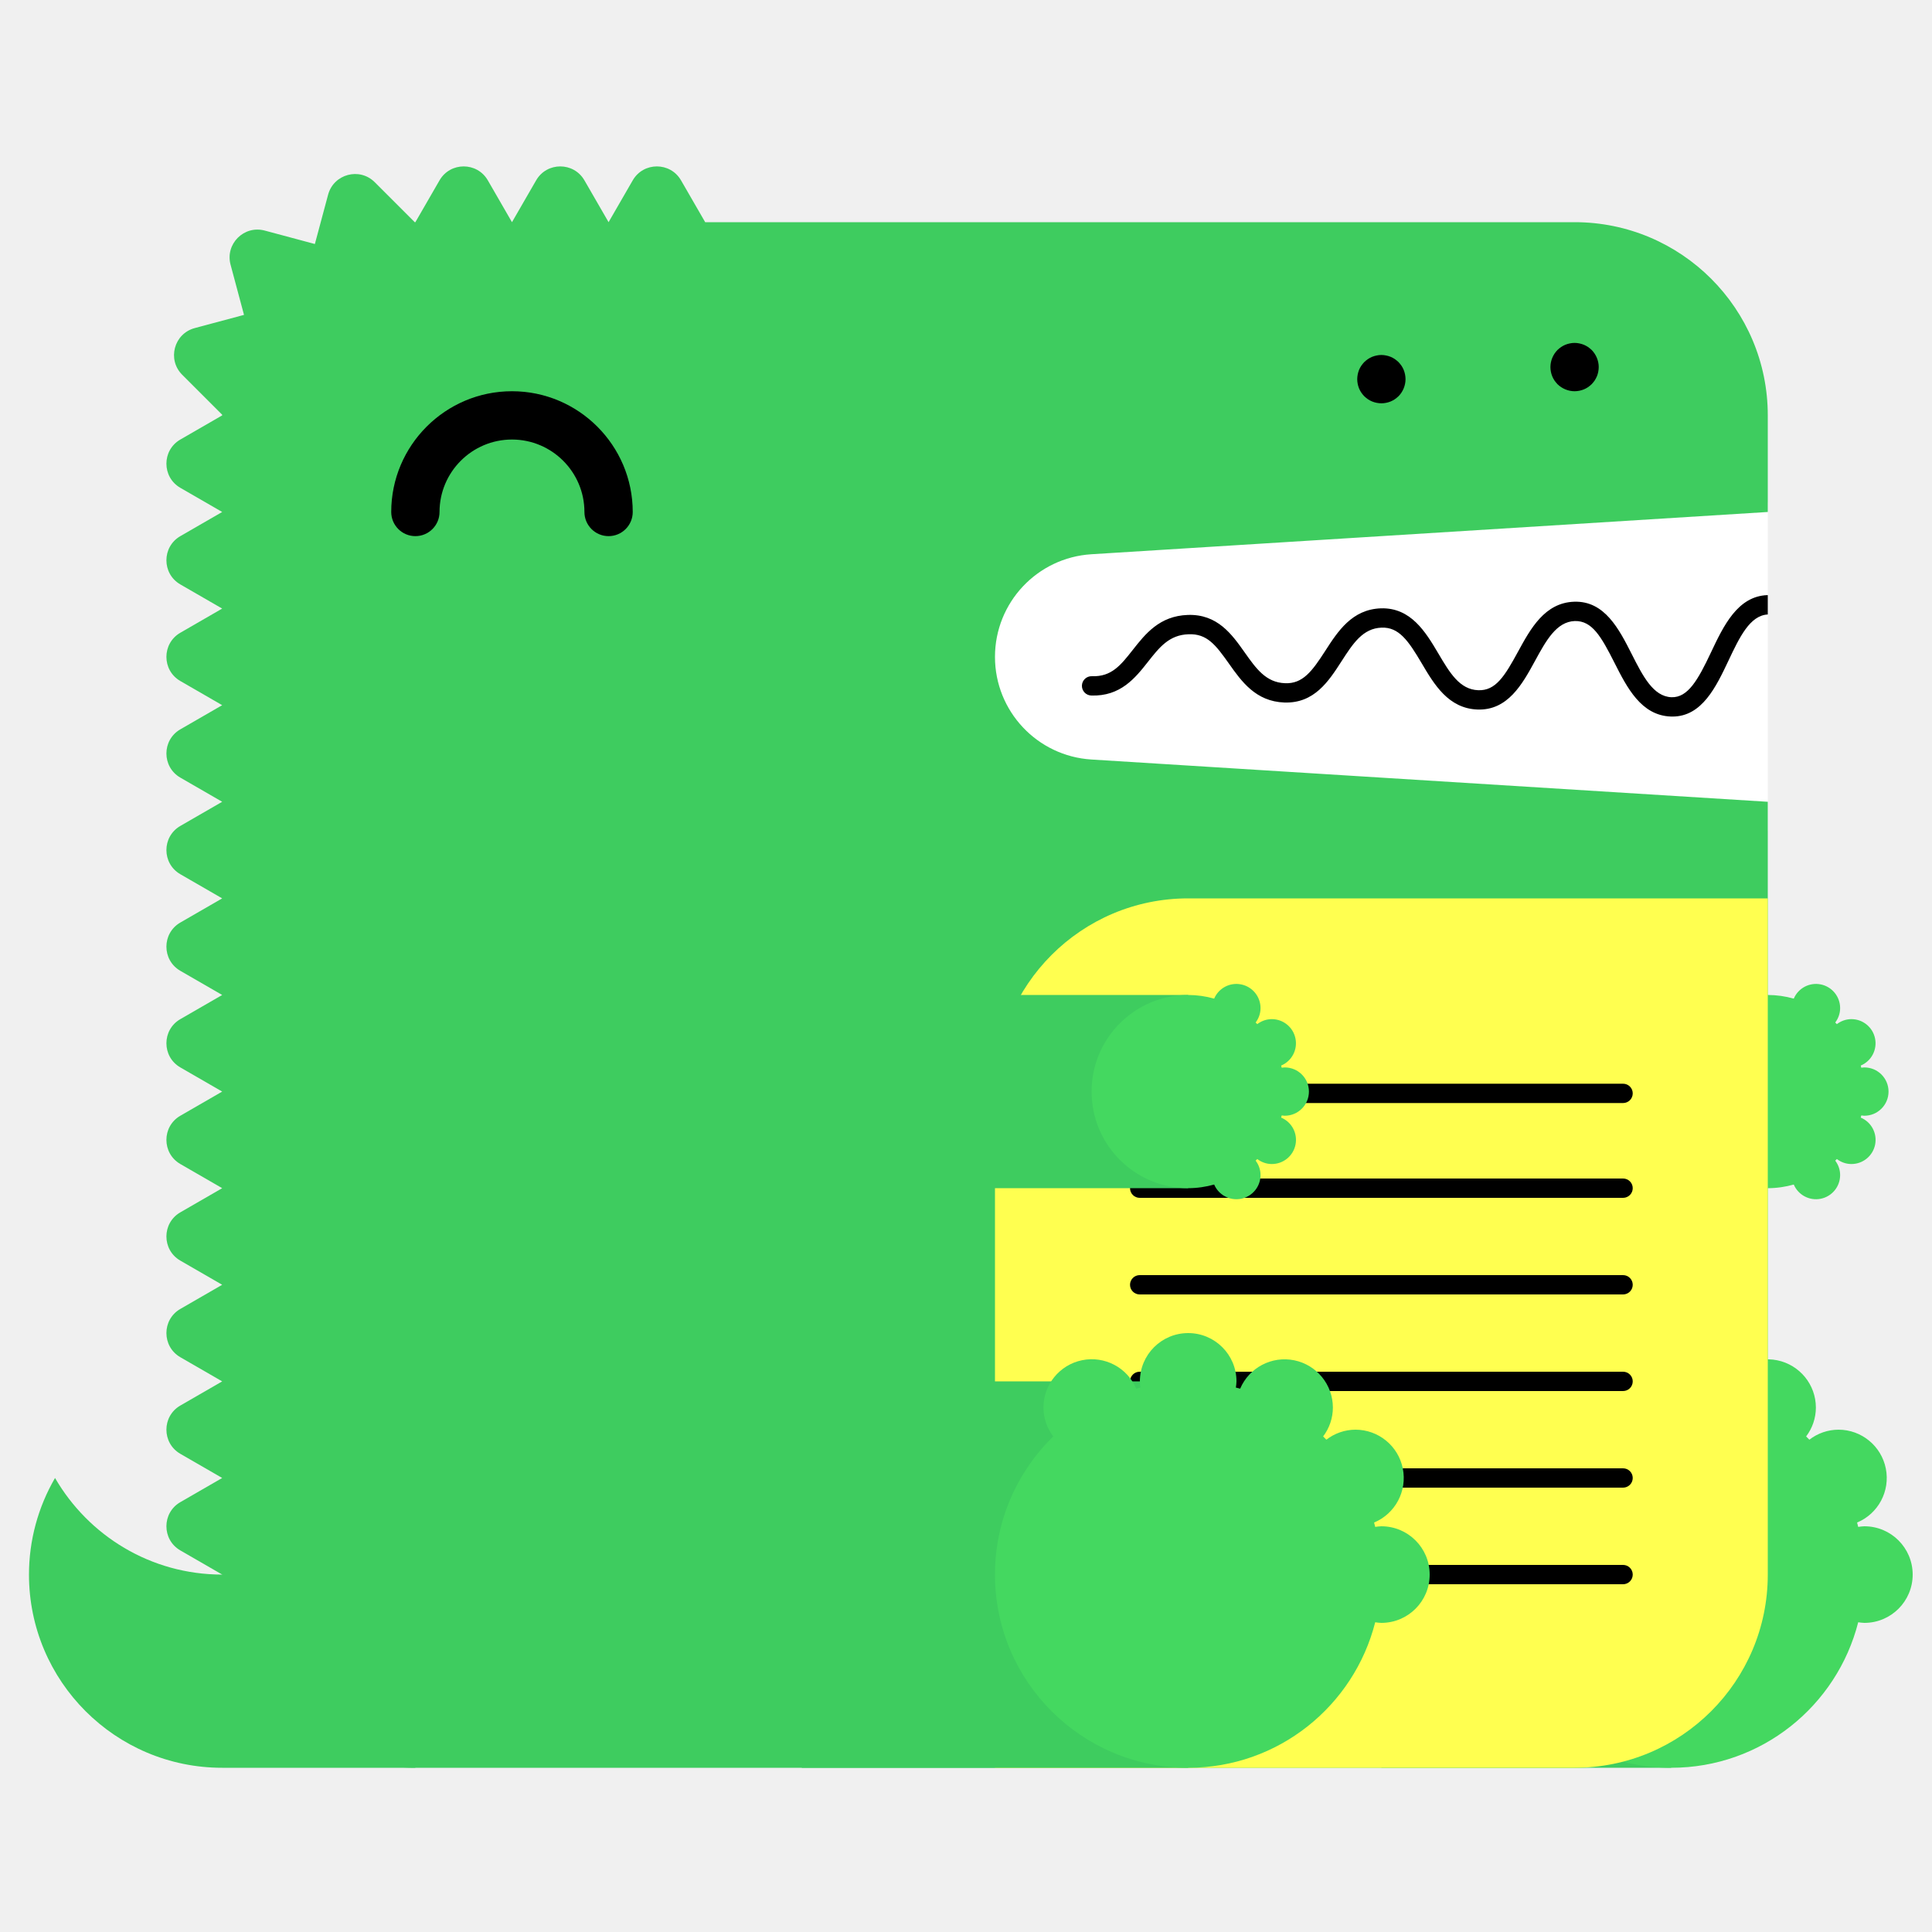
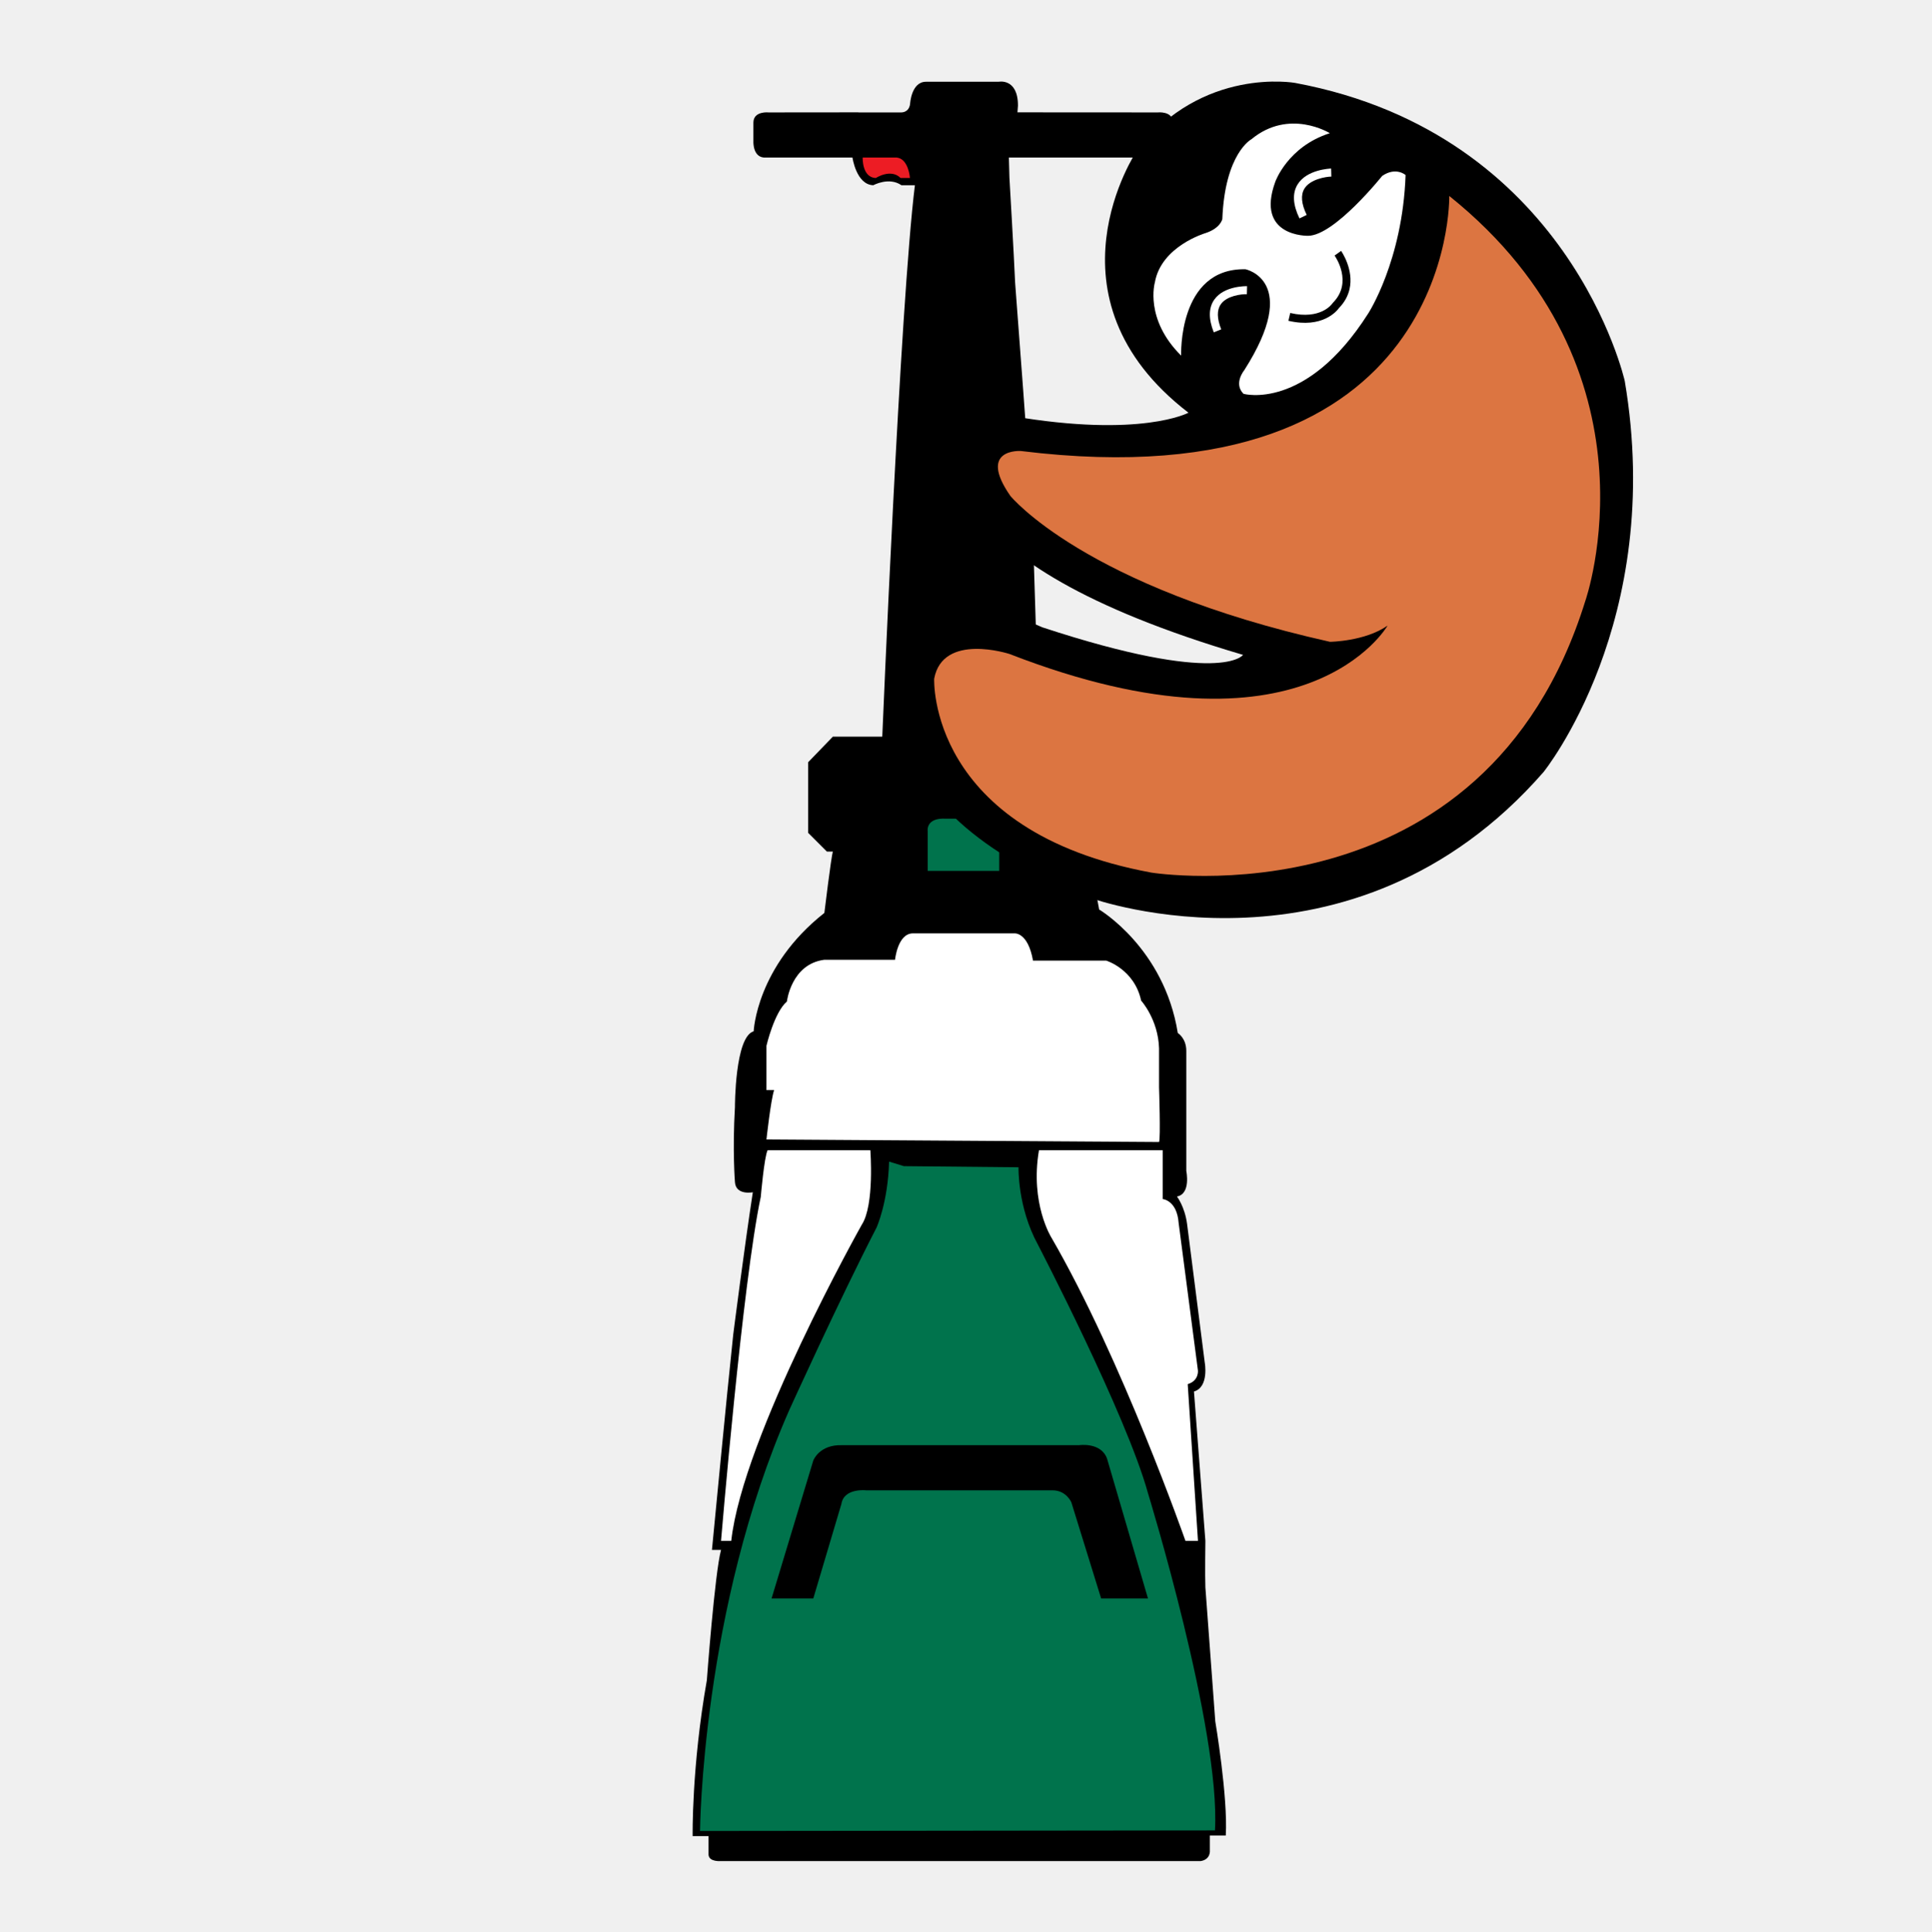
- <svg xmlns="http://www.w3.org/2000/svg" width="200" height="200" viewBox="0 0 200 200">
-   <g fill="none" fill-rule="evenodd">
-     <path fill="#FFF" d="M99 52h84v34H99z" />
-     <path d="M23 163c-7.398 0-13.843-4.027-17.303-10A19.886 19.886 0 0 0 3 163c0 11.046 8.954 20 20 20h20v-20H23z" fill="#3ECC5F" />
-     <path d="M112.98 57.376L183 53V43c0-11.046-8.954-20-20-20H73l-2.5-4.33c-1.112-1.925-3.889-1.925-5 0L63 23l-2.5-4.33c-1.111-1.925-3.889-1.925-5 0L53 23l-2.5-4.33c-1.111-1.925-3.889-1.925-5 0L43 23c-.022 0-.042.003-.065.003l-4.142-4.141c-1.57-1.571-4.252-.853-4.828 1.294l-1.369 5.104-5.192-1.392c-2.148-.575-4.111 1.389-3.535 3.536l1.39 5.193-5.102 1.367c-2.148.576-2.867 3.259-1.296 4.83l4.142 4.142c0 .021-.003.042-.003.064l-4.33 2.5c-1.925 1.111-1.925 3.889 0 5L23 53l-4.33 2.5c-1.925 1.111-1.925 3.889 0 5L23 63l-4.33 2.5c-1.925 1.111-1.925 3.889 0 5L23 73l-4.33 2.5c-1.925 1.111-1.925 3.889 0 5L23 83l-4.33 2.5c-1.925 1.111-1.925 3.889 0 5L23 93l-4.33 2.5c-1.925 1.111-1.925 3.889 0 5L23 103l-4.33 2.5c-1.925 1.111-1.925 3.889 0 5L23 113l-4.33 2.5c-1.925 1.111-1.925 3.889 0 5L23 123l-4.33 2.5c-1.925 1.111-1.925 3.889 0 5L23 133l-4.33 2.5c-1.925 1.111-1.925 3.889 0 5L23 143l-4.33 2.5c-1.925 1.111-1.925 3.889 0 5L23 153l-4.33 2.5c-1.925 1.111-1.925 3.889 0 5L23 163c0 11.046 8.954 20 20 20h120c11.046 0 20-8.954 20-20V83l-70.02-4.376A10.645 10.645 0 0 1 103 68c0-5.621 4.37-10.273 9.98-10.624" fill="#3ECC5F" />
-     <path fill="#3ECC5F" d="M143 183h30v-40h-30z" />
-     <path d="M193 158c-.219 0-.428.037-.639.064-.038-.15-.074-.301-.116-.451A5 5 0 0 0 190.32 148a4.96 4.96 0 0 0-3.016 1.036 26.531 26.531 0 0 0-.335-.336 4.955 4.955 0 0 0 1.011-2.987 5 5 0 0 0-9.599-1.959c-.148-.042-.297-.077-.445-.115.027-.211.064-.42.064-.639a5 5 0 0 0-5-5 5 5 0 0 0-5 5c0 .219.037.428.064.639-.148.038-.297.073-.445.115a4.998 4.998 0 0 0-9.599 1.959c0 1.125.384 2.151 1.011 2.987-3.717 3.632-6.031 8.693-6.031 14.3 0 11.046 8.954 20 20 20 9.339 0 17.16-6.41 19.361-15.064.211.027.42.064.639.064a5 5 0 0 0 5-5 5 5 0 0 0-5-5" fill="#44D860" />
-     <path fill="#3ECC5F" d="M153 123h30v-20h-30z" />
-     <path d="M193 115.5a2.5 2.5 0 1 0 0-5c-.109 0-.214.019-.319.032-.02-.075-.037-.15-.058-.225a2.501 2.501 0 0 0-.963-4.807c-.569 0-1.088.197-1.508.518a6.653 6.653 0 0 0-.168-.168c.314-.417.506-.931.506-1.494a2.5 2.5 0 0 0-4.8-.979A9.987 9.987 0 0 0 183 103c-5.522 0-10 4.478-10 10s4.478 10 10 10c.934 0 1.833-.138 2.69-.377a2.5 2.5 0 0 0 4.8-.979c0-.563-.192-1.077-.506-1.494.057-.055.113-.111.168-.168.42.321.939.518 1.508.518a2.5 2.5 0 0 0 .963-4.807c.021-.074.038-.15.058-.225.105.013.21.032.319.032" fill="#44D860" />
-     <path d="M63 55.5a2.5 2.5 0 0 1-2.5-2.5c0-4.136-3.364-7.5-7.5-7.5s-7.5 3.364-7.5 7.5a2.5 2.5 0 1 1-5 0c0-6.893 5.607-12.5 12.5-12.5S65.5 46.107 65.5 53a2.5 2.5 0 0 1-2.5 2.5" fill="#000" />
-     <path d="M103 183h60c11.046 0 20-8.954 20-20V93h-60c-11.046 0-20 8.954-20 20v70z" fill="#FFFF50" />
-     <path d="M168.02 124h-50.04a1 1 0 1 1 0-2h50.04a1 1 0 1 1 0 2m0 20h-50.04a1 1 0 1 1 0-2h50.04a1 1 0 1 1 0 2m0 20h-50.04a1 1 0 1 1 0-2h50.04a1 1 0 1 1 0 2m0-49.814h-50.04a1 1 0 1 1 0-2h50.04a1 1 0 1 1 0 2m0 19.814h-50.04a1 1 0 1 1 0-2h50.04a1 1 0 1 1 0 2m0 20h-50.04a1 1 0 1 1 0-2h50.04a1 1 0 1 1 0 2M183 61.611c-.012 0-.022-.006-.034-.005-3.09.105-4.552 3.196-5.842 5.923-1.346 2.85-2.387 4.703-4.093 4.647-1.889-.068-2.969-2.202-4.113-4.46-1.314-2.594-2.814-5.536-5.963-5.426-3.046.104-4.513 2.794-5.807 5.167-1.377 2.528-2.314 4.065-4.121 3.994-1.927-.07-2.951-1.805-4.136-3.813-1.321-2.236-2.848-4.75-5.936-4.664-2.994.103-4.465 2.385-5.763 4.4-1.373 2.13-2.335 3.428-4.165 3.351-1.973-.07-2.992-1.51-4.171-3.177-1.324-1.873-2.816-3.993-5.895-3.89-2.928.1-4.399 1.97-5.696 3.618-1.232 1.564-2.194 2.802-4.229 2.724a1 1 0 0 0-.072 2c3.017.101 4.545-1.8 5.872-3.487 1.177-1.496 2.193-2.787 4.193-2.855 1.926-.082 2.829 1.115 4.195 3.045 1.297 1.834 2.769 3.914 5.731 4.021 3.103.104 4.596-2.215 5.918-4.267 1.182-1.834 2.202-3.417 4.15-3.484 1.793-.067 2.769 1.35 4.145 3.681 1.297 2.197 2.766 4.686 5.787 4.796 3.125.108 4.634-2.62 5.949-5.035 1.139-2.088 2.214-4.06 4.119-4.126 1.793-.042 2.728 1.595 4.111 4.33 1.292 2.553 2.757 5.445 5.825 5.556l.169.003c3.064 0 4.518-3.075 5.805-5.794 1.139-2.41 2.217-4.68 4.067-4.773v-2z" fill="#000" />
-     <path fill="#3ECC5F" d="M83 183h40v-40H83z" />
-     <path d="M143 158c-.219 0-.428.037-.639.064-.038-.15-.074-.301-.116-.451A5 5 0 0 0 140.32 148a4.96 4.96 0 0 0-3.016 1.036 26.531 26.531 0 0 0-.335-.336 4.955 4.955 0 0 0 1.011-2.987 5 5 0 0 0-9.599-1.959c-.148-.042-.297-.077-.445-.115.027-.211.064-.42.064-.639a5 5 0 0 0-5-5 5 5 0 0 0-5 5c0 .219.037.428.064.639-.148.038-.297.073-.445.115a4.998 4.998 0 0 0-9.599 1.959c0 1.125.384 2.151 1.011 2.987-3.717 3.632-6.031 8.693-6.031 14.3 0 11.046 8.954 20 20 20 9.339 0 17.16-6.41 19.361-15.064.211.027.42.064.639.064a5 5 0 0 0 5-5 5 5 0 0 0-5-5" fill="#44D860" />
-     <path fill="#3ECC5F" d="M83 123h40v-20H83z" />
-     <path d="M133 115.5a2.5 2.5 0 1 0 0-5c-.109 0-.214.019-.319.032-.02-.075-.037-.15-.058-.225a2.501 2.501 0 0 0-.963-4.807c-.569 0-1.088.197-1.508.518a6.653 6.653 0 0 0-.168-.168c.314-.417.506-.931.506-1.494a2.5 2.5 0 0 0-4.8-.979A9.987 9.987 0 0 0 123 103c-5.522 0-10 4.478-10 10s4.478 10 10 10c.934 0 1.833-.138 2.69-.377a2.5 2.5 0 0 0 4.8-.979c0-.563-.192-1.077-.506-1.494.057-.055.113-.111.168-.168.42.321.939.518 1.508.518a2.5 2.5 0 0 0 .963-4.807c.021-.074.038-.15.058-.225.105.013.21.032.319.032" fill="#44D860" />
-     <path d="M143 41.75c-.16 0-.33-.02-.49-.05a2.52 2.52 0 0 1-.47-.14c-.15-.06-.29-.14-.431-.23-.13-.09-.259-.2-.38-.31-.109-.12-.219-.24-.309-.38s-.17-.28-.231-.43a2.619 2.619 0 0 1-.189-.96c0-.16.02-.33.05-.49.03-.16.08-.31.139-.47.061-.15.141-.29.231-.43.09-.13.2-.26.309-.38.121-.11.25-.22.38-.31.141-.09.281-.17.431-.23.149-.06.31-.11.47-.14.32-.07.65-.07.98 0 .159.03.32.08.47.14.149.06.29.14.43.23.13.09.259.2.38.31.11.12.22.25.31.38.09.14.17.28.23.43.06.16.11.31.14.47.029.16.05.33.05.49 0 .66-.271 1.31-.73 1.77-.121.11-.25.22-.38.31-.14.09-.281.17-.43.23a2.565 2.565 0 0 1-.96.19m20-1.25c-.66 0-1.3-.27-1.771-.73a3.802 3.802 0 0 1-.309-.38c-.09-.14-.17-.28-.231-.43a2.619 2.619 0 0 1-.189-.96c0-.66.27-1.3.729-1.77.121-.11.25-.22.38-.31.141-.09.281-.17.431-.23.149-.06.31-.11.47-.14.32-.07.66-.07.98 0 .159.03.32.08.47.14.149.06.29.14.43.23.13.09.259.2.38.31.459.47.73 1.11.73 1.77 0 .16-.021.33-.05.49-.03.16-.08.32-.14.47-.07.15-.14.29-.23.43-.09.13-.2.26-.31.38-.121.11-.25.22-.38.31-.14.09-.281.17-.43.23a2.565 2.565 0 0 1-.96.19" fill="#000" />
+ <svg xmlns="http://www.w3.org/2000/svg" version="1.1" id="Layer_1" x="0px" y="0px" width="566.93px" height="566.93px" viewBox="0 0 566.93 566.93" enable-background="new 0 0 566.93 566.93" xml:space="preserve">
+   <g>
+     <path d="M359.834,538.833c0.667-11.334-3.074-33.5-3.074-33.5l-2.908-39.332c-0.148-3.333,0-13.667,0-13.667L350.5,408.5   c4.5-1.333,3.167-8.5,3.167-8.5l-5.186-40.667c-0.686-5.167-2.981-8.083-2.981-8.083c4.166-0.75,2.75-7.5,2.75-7.5V308.5   c0-3.75-2.5-5.25-2.5-5.25c-4-25-23.083-36.25-23.083-36.25l-3.167-17l2.167-0.167l6-6v-21.5l-6.334-6l-16.5,0.333   c0.166-6.5-1.666-61.833-1.666-61.833C302.667,144.167,298,83,298,83c-0.334-8-1.666-30.75-1.666-30.75l-0.167-6h44.498   c3.833,0.25,3.667-4.583,3.667-4.583V36c0-3.5-4.5-3-4.5-3l-41.141-0.024L298.833,31c0-8.167-5.666-7-5.666-7h-21.333   c-4.333,0-4.667,6.5-4.667,6.5c-0.333,2.667-2.667,2.5-2.667,2.5h-12.502L252,32.975L225.667,33c0,0-4.5-0.5-4.5,3v5.667   c0,0-0.166,4.833,3.667,4.583h25.417c0,0,1.125,8,6.125,8.125c0,0,4.596-2.532,8.25,0h3.954C264.263,89.077,259,216.25,259,216.25   h-14.5l-7.25,7.5v20.75l5.5,5.5h1.75c-0.5,1.5-2.5,18-2.5,18c-20,15.75-20.75,34.75-20.75,34.75c-5.549,1.576-5.5,22.25-5.5,22.25   c-0.75,12.75,0,22,0,22c0.25,4,5.25,3,5.25,3c-2.5,16.25-5.75,41.75-5.75,41.75C213.5,408,209,455,209,455h2.667   c-1.833,6.75-4.167,38.25-4.167,38.25c-4.5,25.5-4.167,45.75-4.167,45.75H208v5.5c0.167,2.167,3.667,1.833,3.667,1.833H352.5   c3-0.5,2.667-3.166,2.667-3.166v-4.334H359.834z" />
+     <path fill="#00734C" d="M205.5,537.5c0,0,0.5-65.167,26.167-123.5c0,0,14.667-32.332,25.667-53.666c0,0,3.333-7.334,3.667-19.334   l4.333,1.334L299,342.667c0,0-0.333,11.667,5.667,22.667c0,0,26,50,32.333,73c0,0,21.334,69.404,19.667,99L205.5,537.5z" />
+     <path fill="#FFFFFF" d="M211.667,452.334c0,0,6.333-76,11.667-101c0,0,1-11.666,2-13.666H255.5c0,0,1.25,16.082-2.5,21.832   c0,0-34.992,62.264-38.333,92.834H211.667z" />
+     <path fill="#FFFFFF" d="M305,337.668h36.334V352c0,0,4.166,0.334,4.666,7l5.667,43.333c0,0,0.333,3-3,4l3.009,46.001H348   c0,0-18.666-53.334-39.333-89.001C308.667,363.333,302.333,353.336,305,337.668z" />
+     <path fill="#FFFFFF" d="M225,334.5c0,0,1.25-11.5,2.25-14.5H225v-13c0,0,2.25-9.75,6-13c0,0,1.25-11,11-12.25h20.75   c0,0,0.75-7.75,5.25-7.75h29.75c0,0,4-0.5,5.5,8h21.5c0,0,8.25,2.5,10.25,11.75c0,0,5,5.5,5.25,14v11.5c0,0,0.5,15,0,16L225,334.5z   " />
+     <path fill="#00734C" d="M272.333,255.667V244c0,0-0.667-4,5.333-3.667h10.667c0,0,4.333-0.667,5,3.333v12H272.333z" />
+     <path fill="#ED1C24" d="M257.125,52.25c0,0,4.375-2.875,7.25,0h2.75c0,0-0.375-5.625-3.875-6h-10   C253.25,46.25,253,52.125,257.125,52.25z" />
+     <path d="M238.75,469.25H226.5l12.25-40.5c0,0,1.75-4.75,8.5-4.5h69.5c0,0,6.5-1,8.25,4l12,41h-13.75L314.5,441c0,0-1.5-3.5-5.5-3.5   h-54.75c0,0-6.5-0.75-7.25,4L238.75,469.25z" />
+   </g>
+   <g>
+     <path d="M333.747,44.23c0,0-29.024,42.981,15.14,76.926c0,0-13.815,7.481-51.805,0.99c0,0-10.448-1.031-14.09,10.668   c0,0-13.745,31.194,81.924,59.434c0,0-6.32,9.22-58.985-8.11c0,0-30.108-14.422-39.87,5.616c0,0-21.086,44.824,54.395,73.954   c0,0,76.332,27.468,132.655-37.056c0,0,35.812-44.194,23.853-114.807c0,0-16.161-72.515-96.782-87.505   C380.181,24.339,352.98,19.421,333.747,44.23z" />
+     <g>
+       <g>
+         <path fill="#FFFFFF" d="M390.831,51.832l-0.062-2.353c-0.292,0.009-7.161,0.245-9.862,4.682     c-1.572,2.576-1.383,5.927,0.564,9.957l2.12-1.026c-1.577-3.258-1.801-5.852-0.674-7.707     C384.608,52.6,389.206,51.875,390.831,51.832z" />
+       </g>
+     </g>
+     <g>
+       <g>
+         <path fill="#FFFFFF" d="M366.032,86.361l0.06-2.354c-0.274-0.007-6.785-0.129-9.641,3.966c-1.669,2.392-1.715,5.615-0.136,9.578     l2.185-0.873c-1.266-3.182-1.307-5.658-0.118-7.358C360.154,86.774,364.505,86.319,366.032,86.361z" />
+       </g>
+     </g>
+     <path fill="none" stroke="#00AEEF" stroke-miterlimit="10" d="M380.445,77.539c0,0-2.993,3.164-1.395,6.013   c0,0,2.081,3.441,6.075-1.756c0,0,3.289-3.502,1.277-5.52C386.403,76.275,384.646,73.726,380.445,77.539z" />
+     <path fill="#FFFFFF" d="M401.64,92.043c0,0,10.097-15.466,10.984-40.66c0,0-2.822-2.514-6.875,0.262   c0,0-13.974,17.513-21.731,17.572c0,0-15.585,0.408-9.641-15.867c0,0,3.631-10.308,16.008-14.251c0,0-11.91-7.41-23.027,1.781   c0,0-7.761,4.084-8.532,23.421c0,0-0.498,2.672-4.921,4.123c0,0-13.02,3.794-14.889,14.511c0,0-3.11,10.734,7.72,21.459   c0,0-0.987-25.785,18.894-25.352c0,0,16.416,3.344-0.375,29.649c0,0-3.228,3.897-0.211,6.919   C365.043,115.611,383.355,120.79,401.64,92.043z M378.225,94.173l0.533-2.295c8.985,2.086,12.271-2.633,12.4-2.83l0.152-0.185   c5.92-6.006,0.696-13.526,0.472-13.842l1.913-1.37c0.051,0.072,3.818,5.444,2.465,11.271c-0.427,1.844-1.369,3.737-3.103,5.519   C392.433,91.312,388.234,96.496,378.225,94.173z" />
+     <path fill="#DC7541" d="M425.449,57.527c0,0,1.899,90.601-125.787,74.865c0,0-12.812-0.847-3.06,13.184   c0,0,21.667,26.71,93.821,42.833c0,0,10.253-0.099,16.908-4.75c0,0-24.024,42.13-110.966,8.327c0,0-19.58-6.404-22.127,7.254   c0,0-2.047,44.752,63.753,56.92c0,0,97.793,15.792,127.417-79.82C465.409,176.339,489.171,108.626,425.449,57.527z" />
  </g>
</svg>
